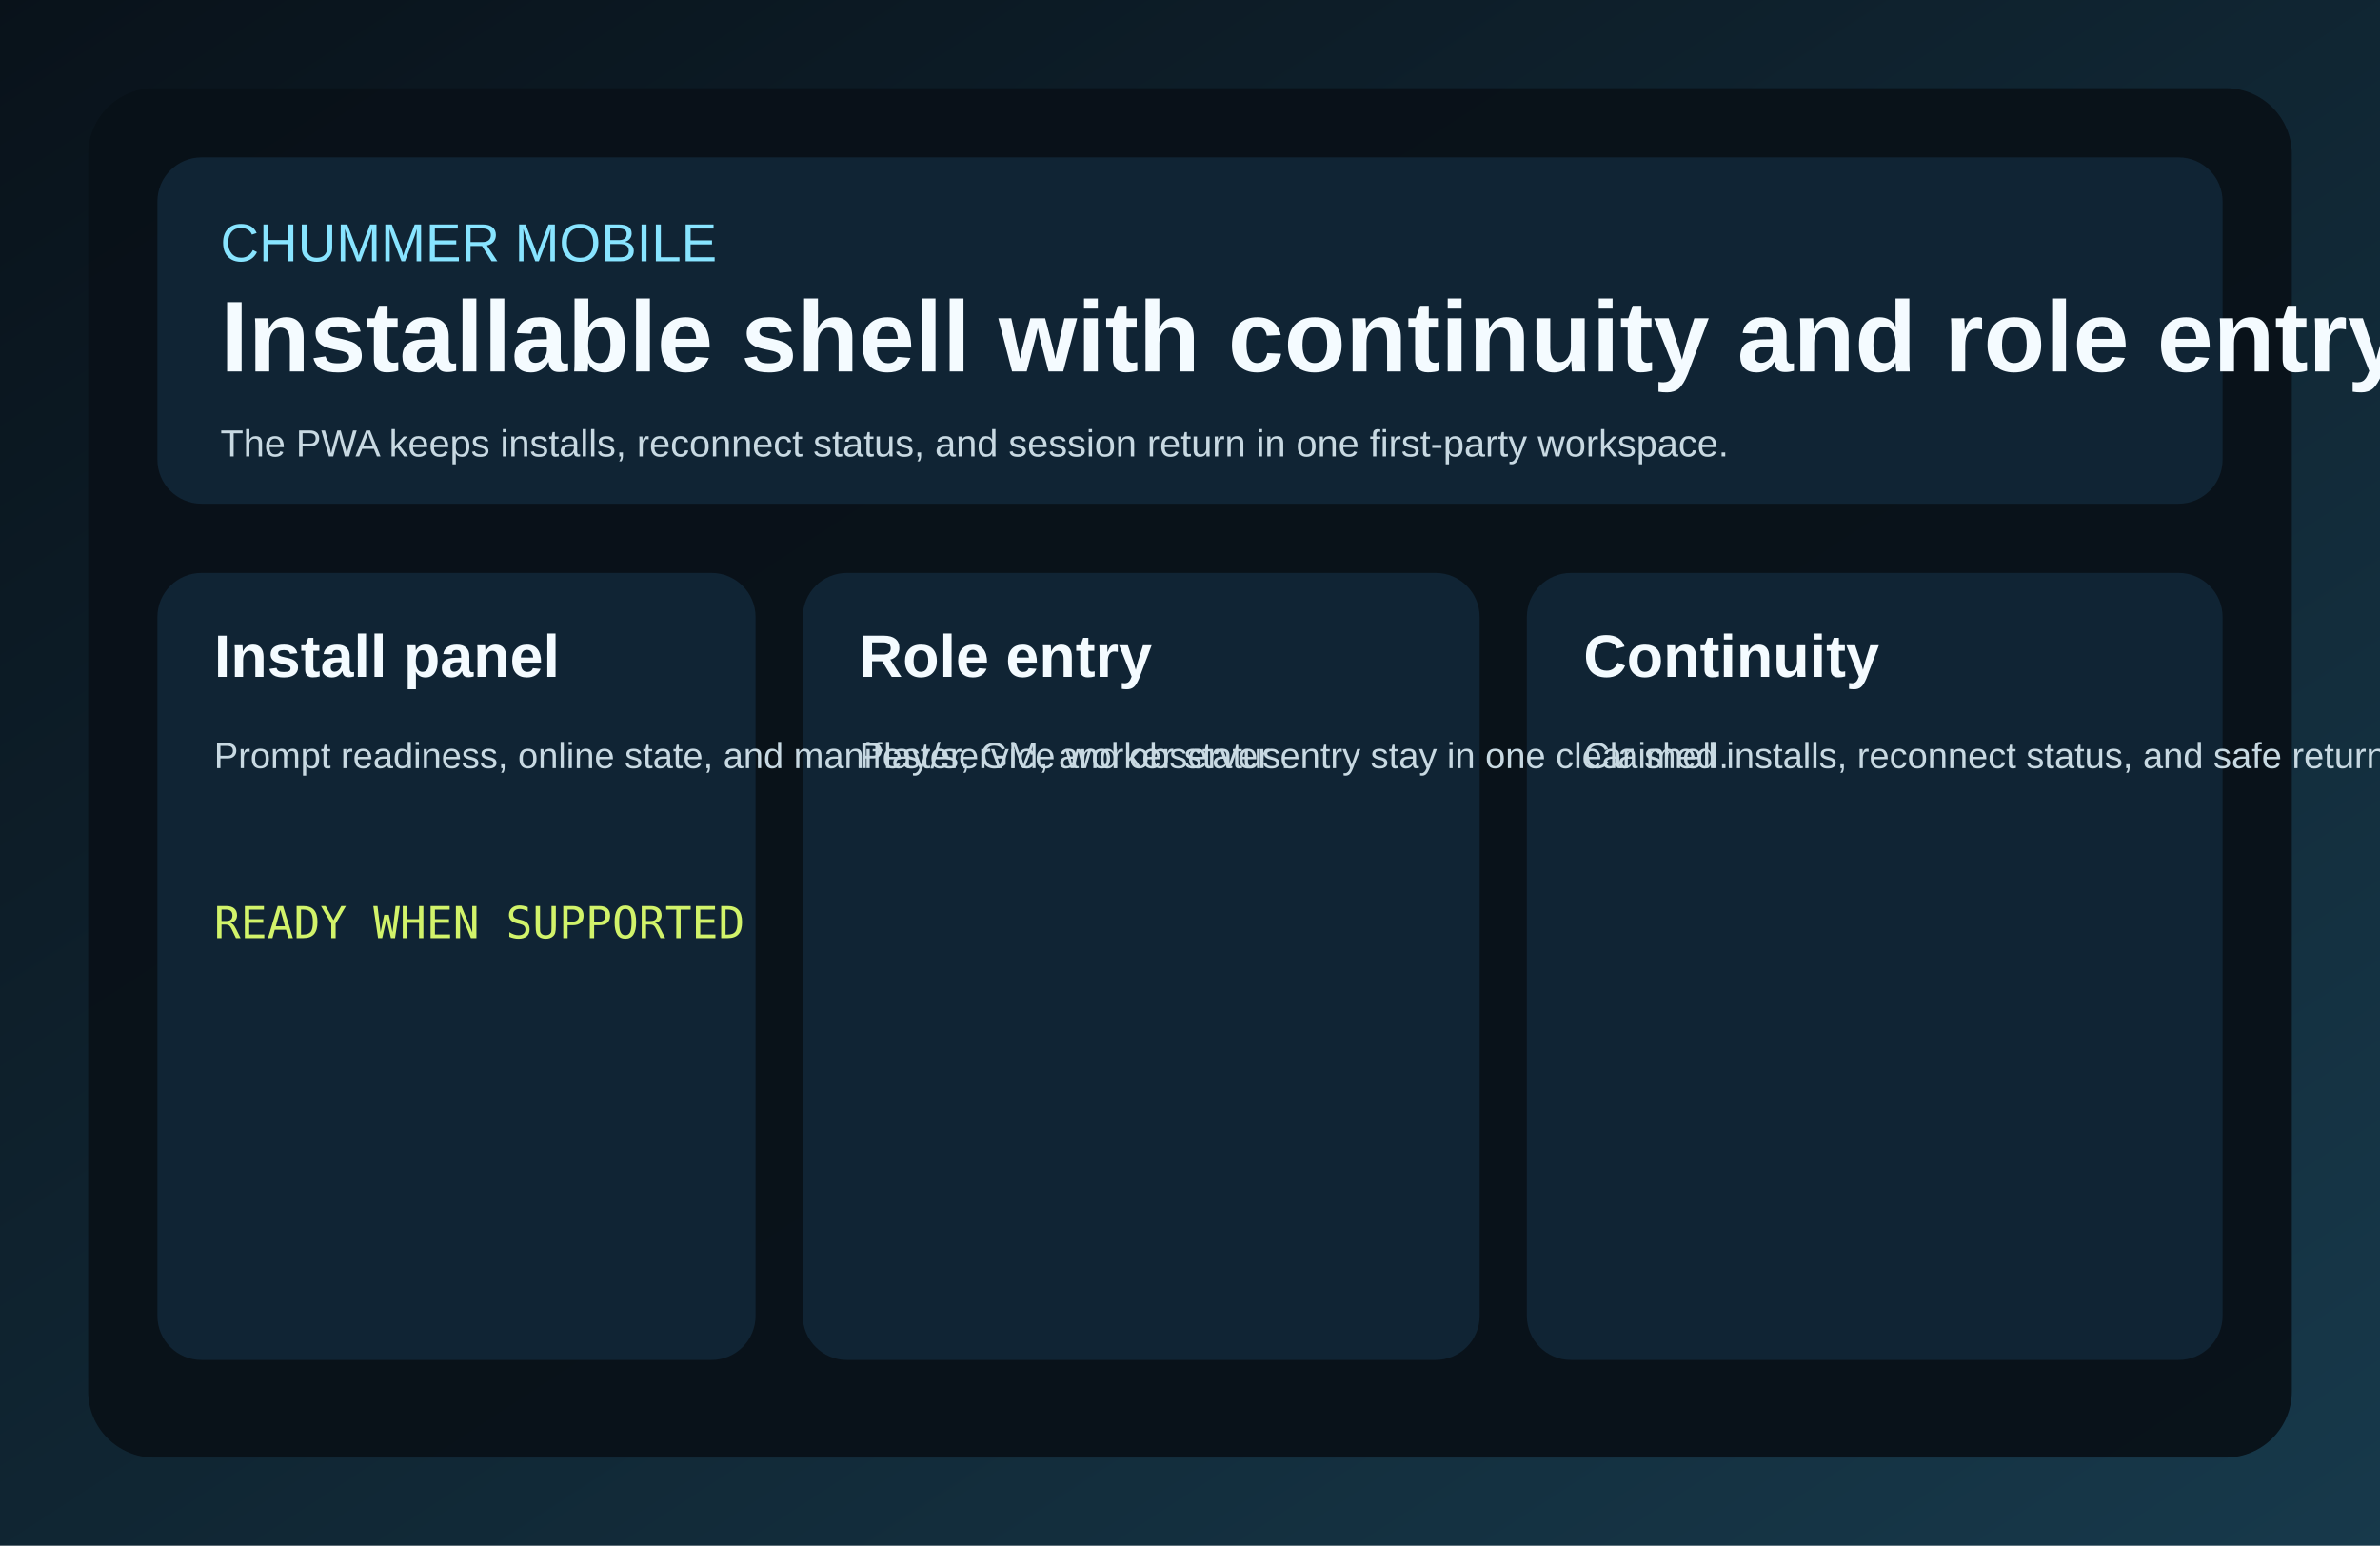
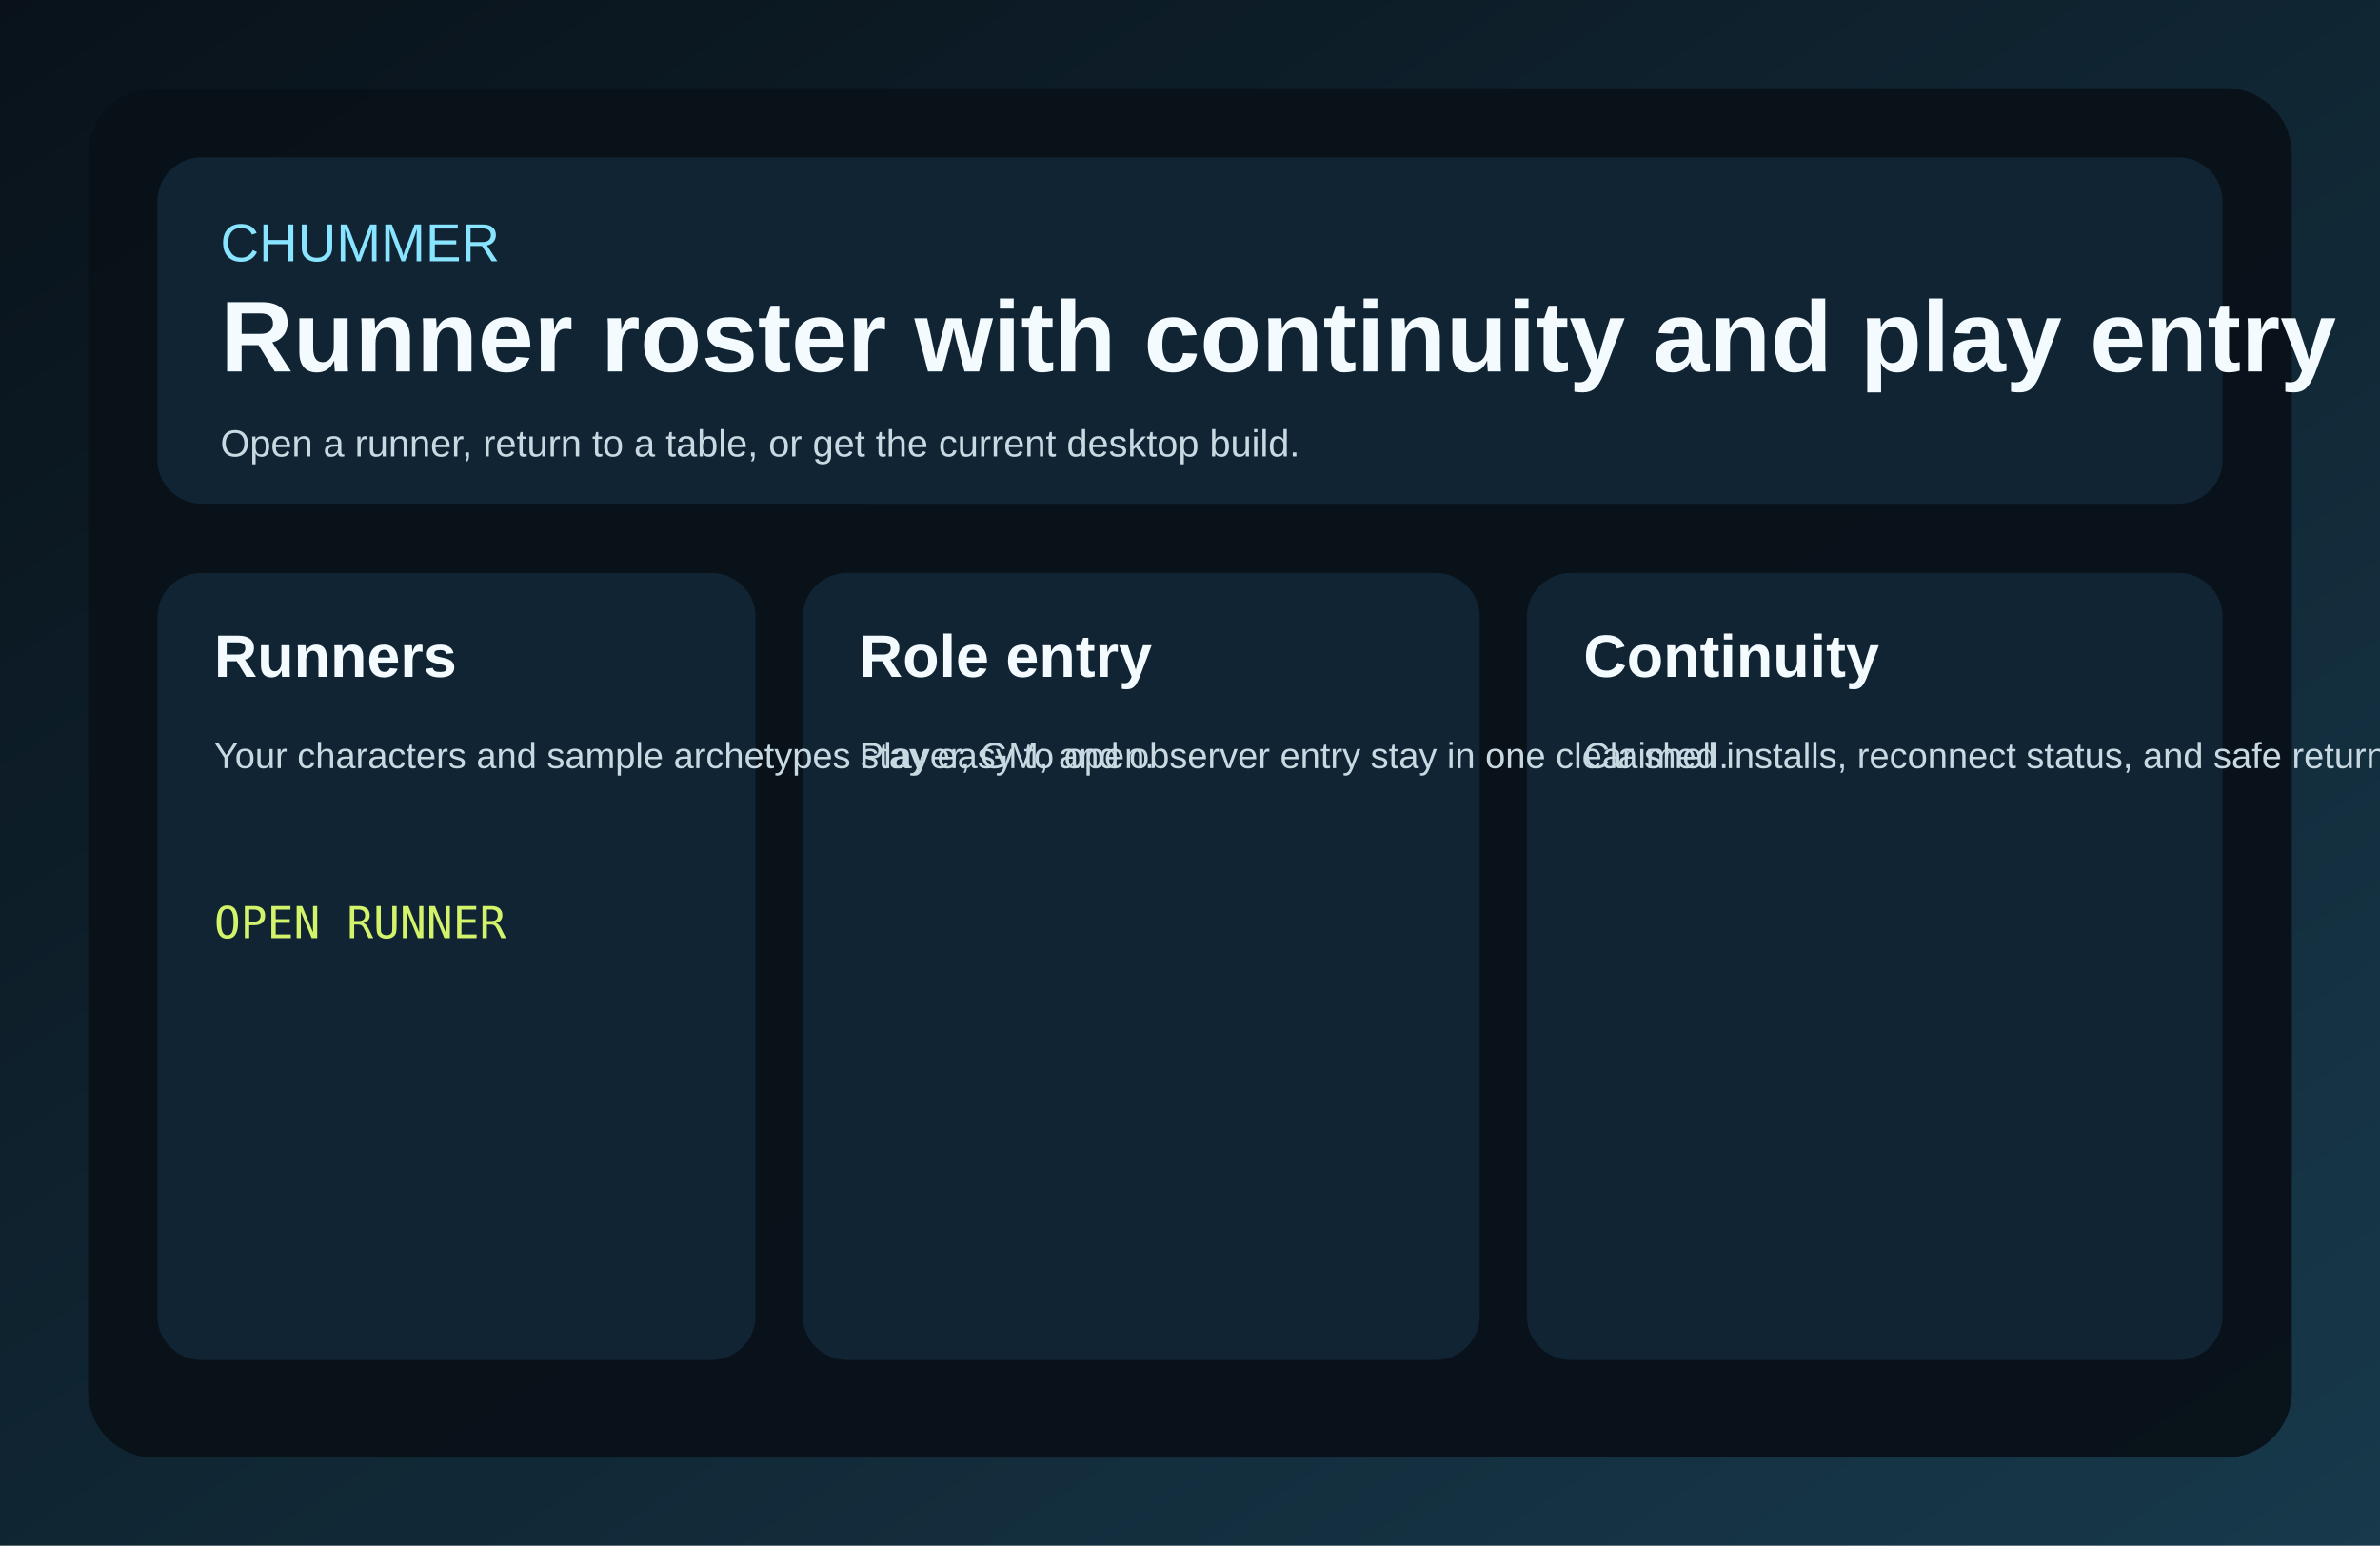
<svg xmlns="http://www.w3.org/2000/svg" width="1512" height="982" viewBox="0 0 1512 982" role="img" aria-labelledby="title desc">
  <defs>
    <linearGradient id="bg" x1="0" x2="1" y1="0" y2="1">
      <stop offset="0%" stop-color="#09121a" />
      <stop offset="100%" stop-color="#17394b" />
    </linearGradient>
  </defs>
  <rect width="1512" height="982" fill="url(#bg)" />
  <rect x="56" y="56" width="1400" height="870" rx="42" fill="#081118" opacity="0.95" />
  <rect x="100" y="100" width="1312" height="220" rx="28" fill="#102434" />
-   <text x="140" y="166" fill="#88e4ff" font-family="Space Grotesk, Arial, sans-serif" font-size="34">CHUMMER MOBILE</text>
-   <text x="140" y="236" fill="#f4fbff" font-family="Space Grotesk, Arial, sans-serif" font-size="64" font-weight="700">Installable shell with continuity and role entry</text>
-   <text x="140" y="290" fill="#c8d9e2" font-family="Instrument Sans, Arial, sans-serif" font-size="24">The PWA keeps installs, reconnect status, and session return in one first-party workspace.</text>
+   <text x="140" y="166" fill="#88e4ff" font-family="Space Grotesk, Arial, sans-serif" font-size="34">CHUMMER</text>
+   <text x="140" y="236" fill="#f4fbff" font-family="Space Grotesk, Arial, sans-serif" font-size="64" font-weight="700">Runner roster with continuity and play entry</text>
+   <text x="140" y="290" fill="#c8d9e2" font-family="Instrument Sans, Arial, sans-serif" font-size="24">Open a runner, return to a table, or get the current desktop build.</text>
  <rect x="100" y="364" width="380" height="500" rx="28" fill="#102434" />
  <rect x="510" y="364" width="430" height="500" rx="28" fill="#102434" />
  <rect x="970" y="364" width="442" height="500" rx="28" fill="#102434" />
-   <text x="136" y="430" fill="#f4fbff" font-family="Space Grotesk, Arial, sans-serif" font-size="38" font-weight="700">Install panel</text>
-   <text x="136" y="488" fill="#c8d9e2" font-family="Instrument Sans, Arial, sans-serif" font-size="23">Prompt readiness, online state, and manifest/service worker status.</text>
-   <text x="136" y="596" fill="#d2f36a" font-family="IBM Plex Mono, monospace" font-size="28">READY WHEN SUPPORTED</text>
+   <text x="136" y="430" fill="#f4fbff" font-family="Space Grotesk, Arial, sans-serif" font-size="38" font-weight="700">Runners</text>
+   <text x="136" y="488" fill="#c8d9e2" font-family="Instrument Sans, Arial, sans-serif" font-size="23">Your characters and sample archetypes stay easy to open.</text>
+   <text x="136" y="596" fill="#d2f36a" font-family="IBM Plex Mono, monospace" font-size="28">OPEN RUNNER</text>
  <text x="546" y="430" fill="#f4fbff" font-family="Space Grotesk, Arial, sans-serif" font-size="38" font-weight="700">Role entry</text>
  <text x="546" y="488" fill="#c8d9e2" font-family="Instrument Sans, Arial, sans-serif" font-size="23">Player, GM, and observer entry stay in one clear shell.</text>
  <text x="1006" y="430" fill="#f4fbff" font-family="Space Grotesk, Arial, sans-serif" font-size="38" font-weight="700">Continuity</text>
  <text x="1006" y="488" fill="#c8d9e2" font-family="Instrument Sans, Arial, sans-serif" font-size="23">Claimed installs, reconnect status, and safe return paths remain visible.</text>
</svg>
